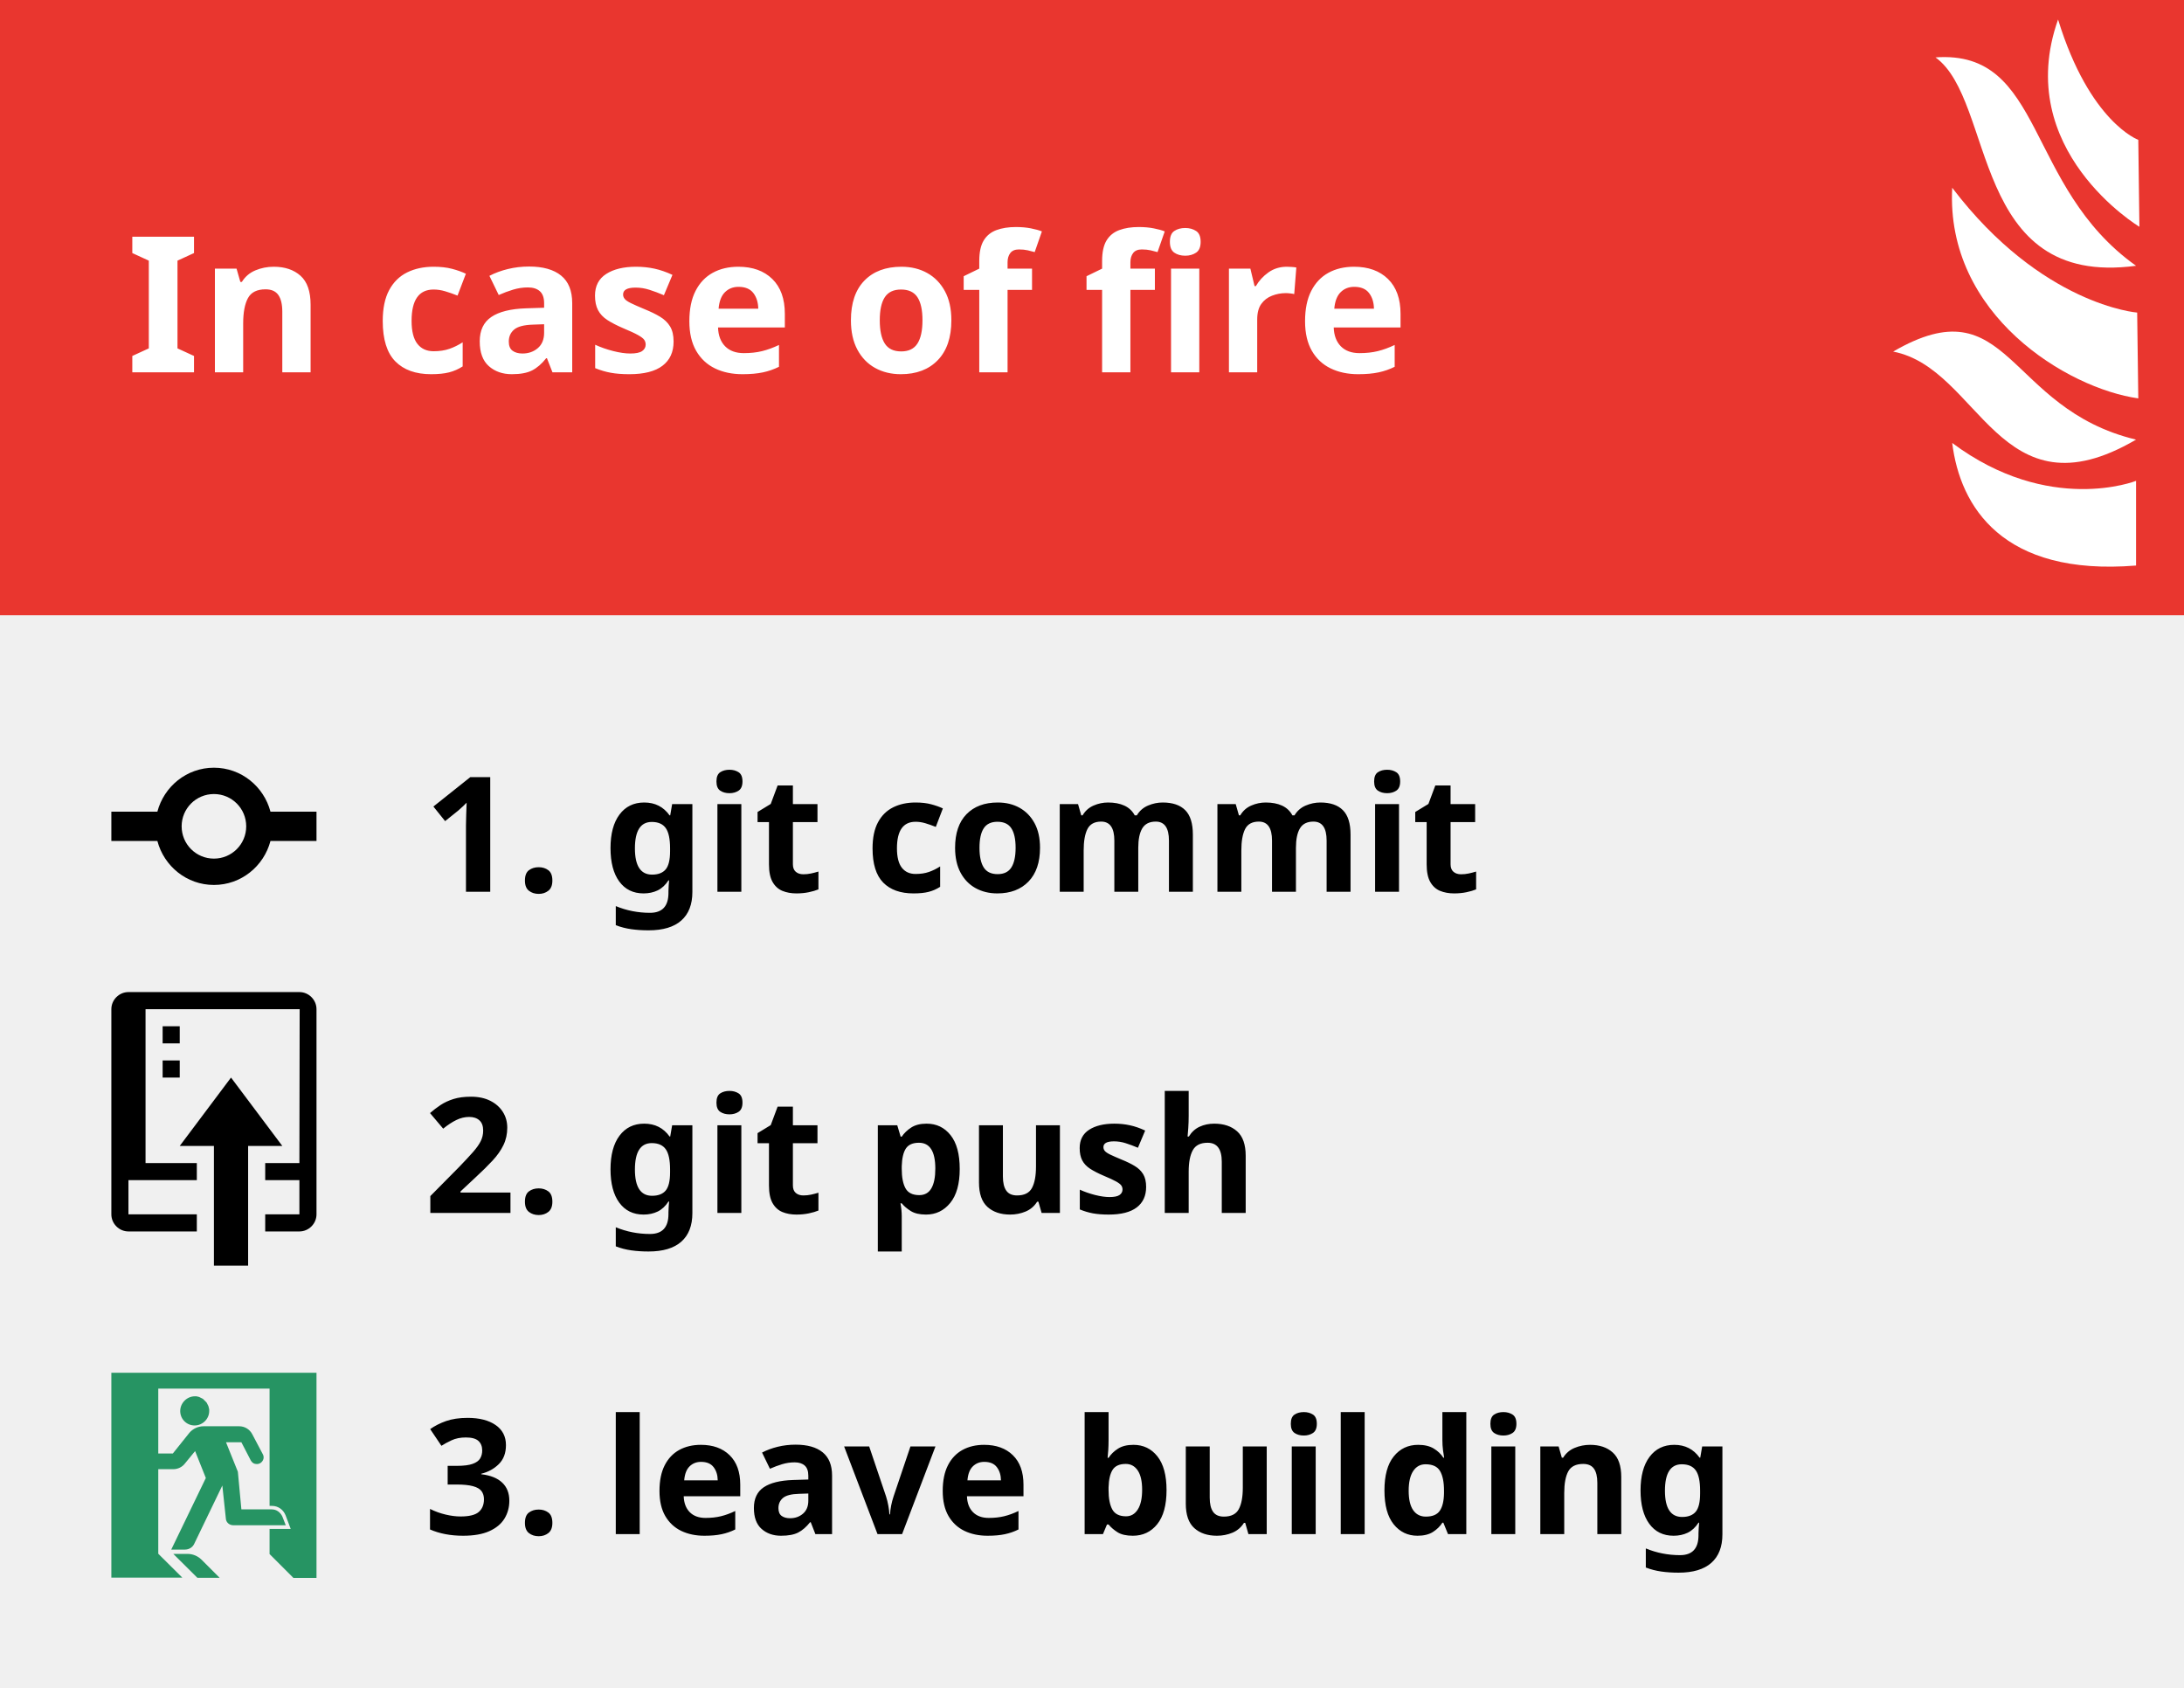
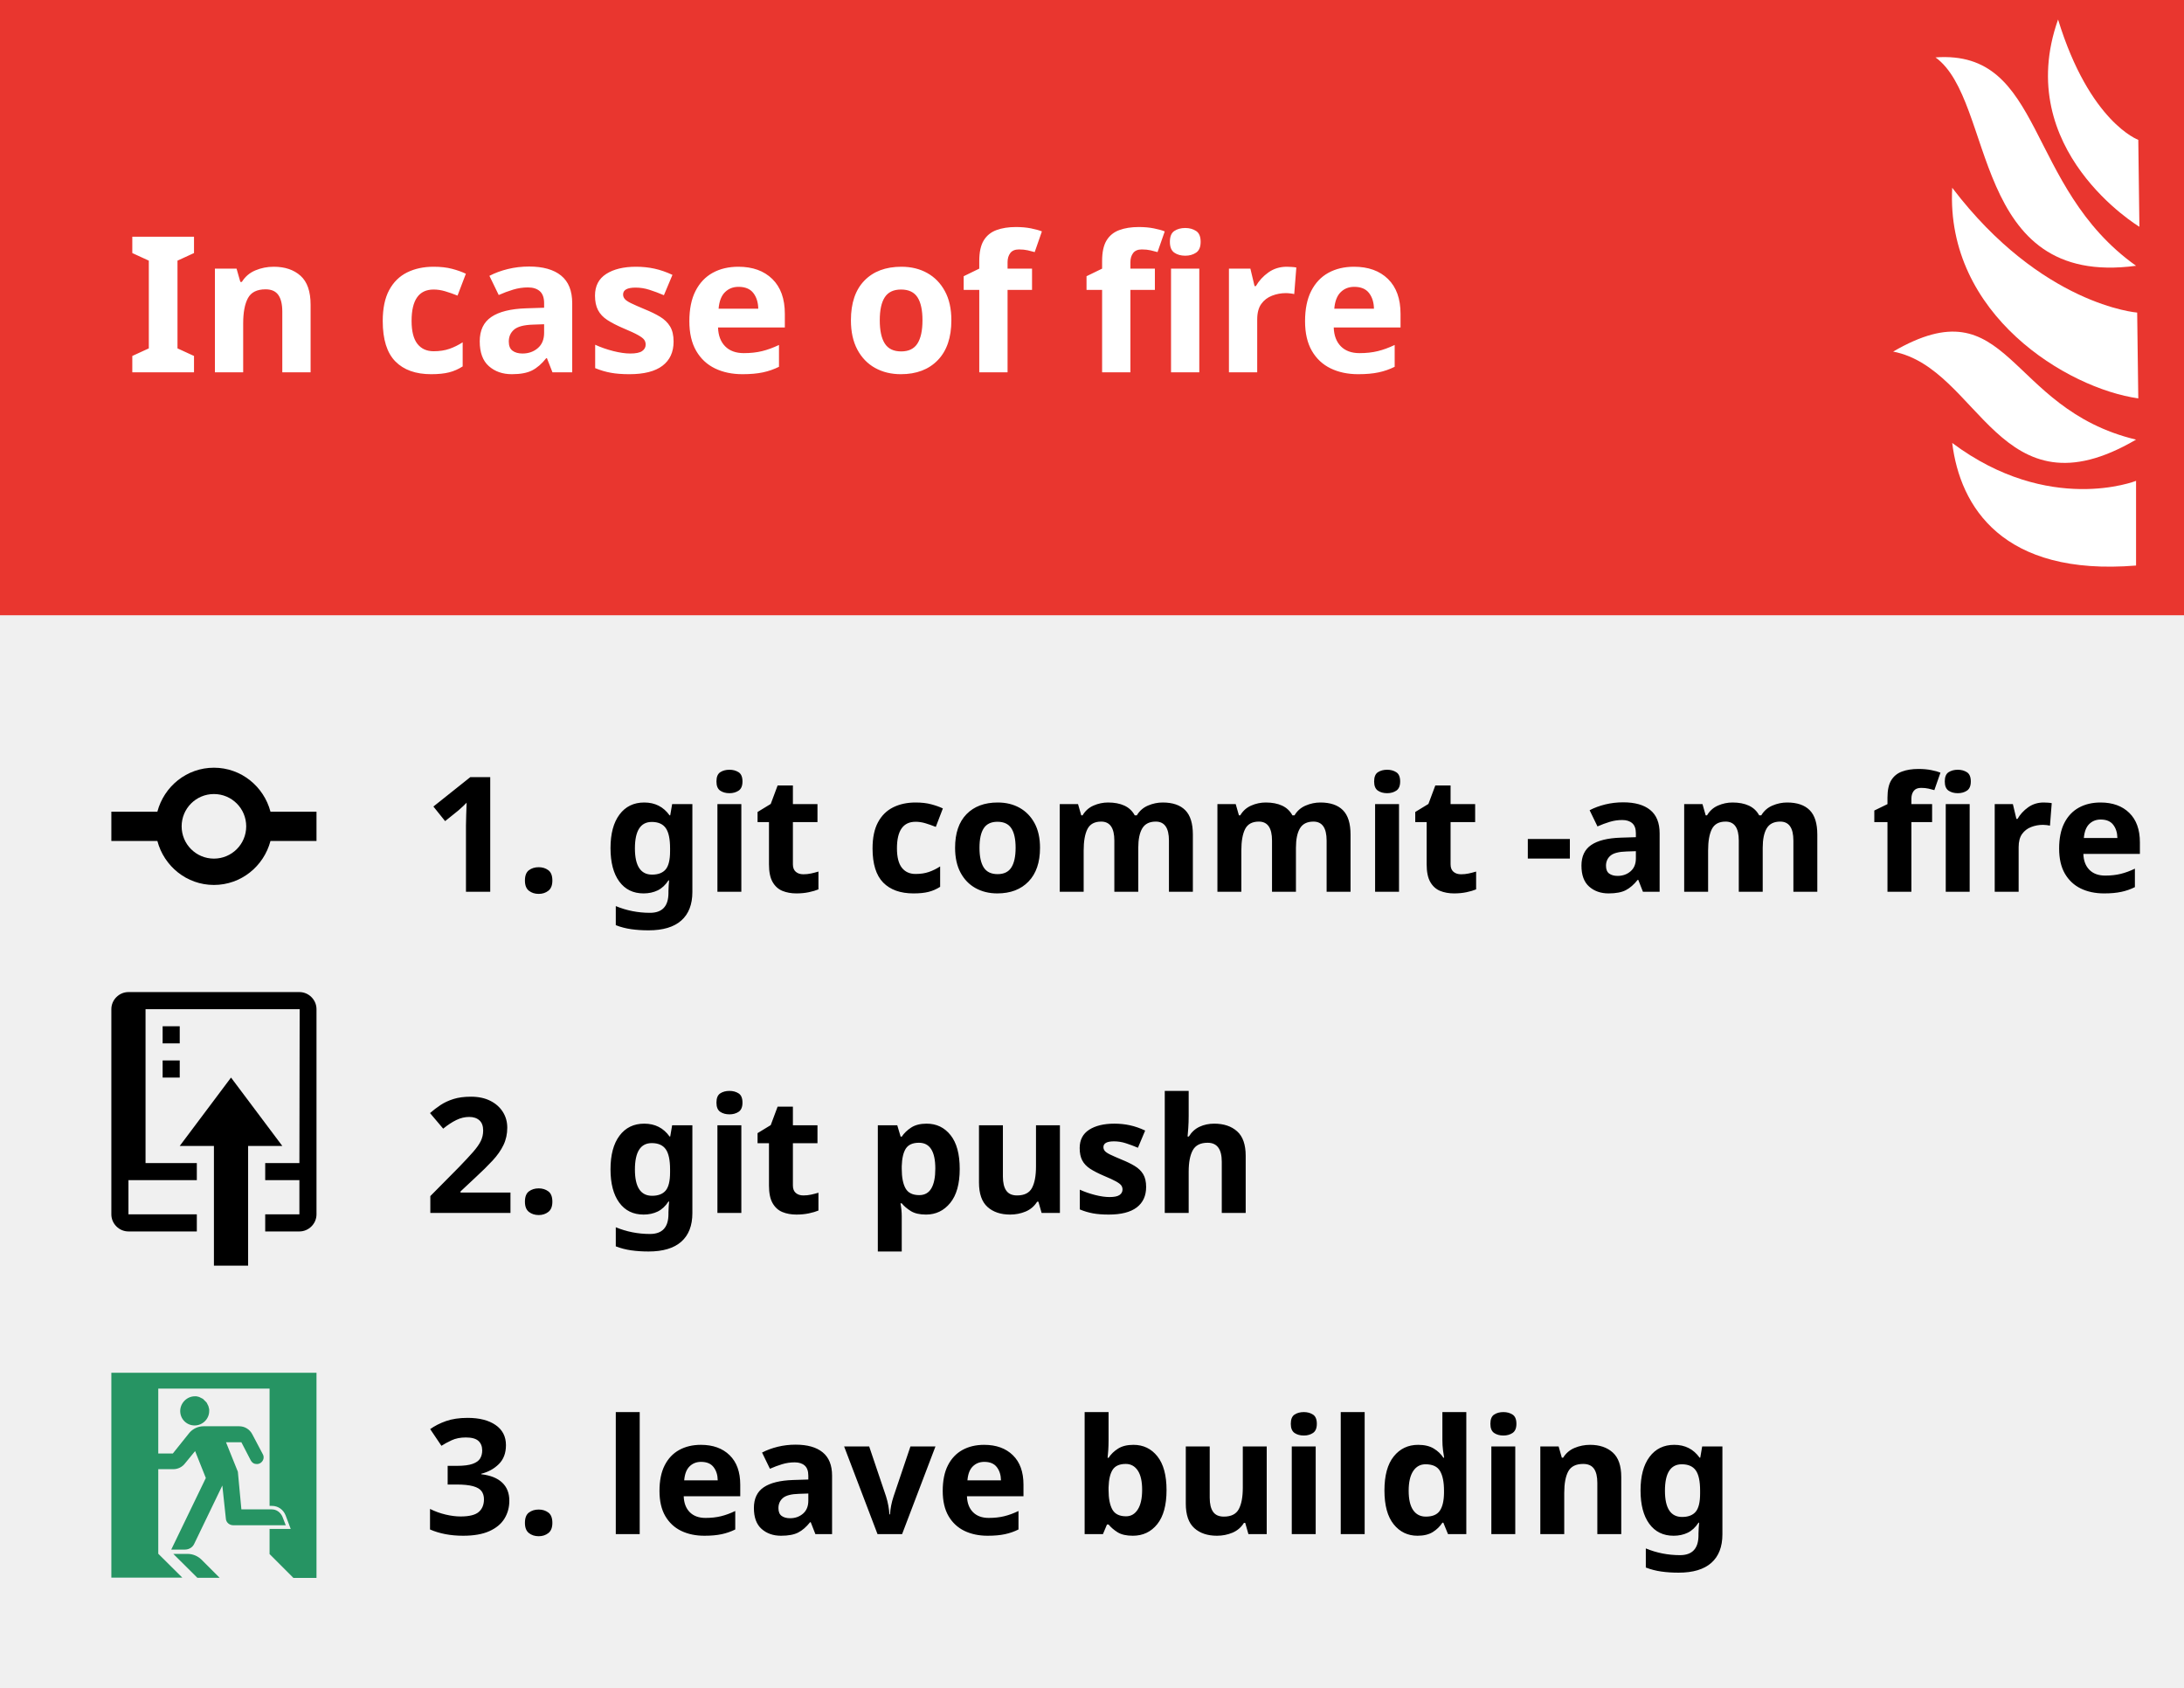
<svg xmlns="http://www.w3.org/2000/svg" width="990" height="765" viewBox="0 0 990 765" id="svg2" version="1.1">
  <defs id="defs4" />
  <g id="layer1" transform="translate(0,-287.3622)" style="display:inline">
    <rect style="fill:#e9362f;fill-opacity:1;stroke:none" id="rect3413" width="990.628" height="279.253" x="-0.178" y="286.969" />
  </g>
  <g id="layer2" style="display:inline">
    <g id="g3445" style="fill:#ffffff;stroke:none" transform="translate(46,6)">
      <path id="path3415" d="m 923.279,57.388 c 0,0 -22.078,-7.966 -36.365,-54.548 C 865.957,62.068 923.784,96.784 923.784,96.784 Z" style="fill:#ffffff;fill-rule:evenodd;stroke:none;stroke-width:1px;stroke-linecap:butt;stroke-linejoin:miter;stroke-opacity:1" />
      <path id="path3417" d="M 922.269,114.462 C 871.762,78.601 880.853,16.477 831.356,20.012 c 27.274,19.698 15.657,104.551 90.914,94.449 z" style="fill:#ffffff;fill-rule:evenodd;stroke:none;stroke-width:1px;stroke-linecap:butt;stroke-linejoin:miter;stroke-opacity:1" />
      <path id="path3419" d="m 922.774,135.675 c 0,0 -43.325,-3.293 -83.843,-56.569 -3.024,57.585 52.279,90.95 84.348,95.459 z" style="fill:#ffffff;fill-rule:evenodd;stroke:none;stroke-width:1px;stroke-linecap:butt;stroke-linejoin:miter;stroke-opacity:1" />
      <path id="path3421" d="m 922.269,193.254 c -59.094,-14.142 -57.074,-70.711 -110.107,-39.901 39.396,7.576 47.982,76.267 110.107,39.901 z" style="fill:#ffffff;fill-rule:evenodd;stroke:none;stroke-width:1px;stroke-linecap:butt;stroke-linejoin:miter;stroke-opacity:1" />
      <path id="path3423" d="m 922.269,211.941 c 0,0 -39.396,15.657 -83.338,-17.173 3.536,28.789 22.728,60.506 83.338,55.558 z" style="fill:#ffffff;fill-rule:evenodd;stroke:none;stroke-width:1px;stroke-linecap:butt;stroke-linejoin:miter;stroke-opacity:1" />
    </g>
  </g>
  <g id="layer3">
-     <text xml:space="preserve" style="font-style:normal;font-weight:normal;font-size:49.178px;line-height:125%;font-family:sans-serif;letter-spacing:0px;word-spacing:0px;fill:#000000;fill-opacity:1;stroke:none;stroke-width:1px;stroke-linecap:butt;stroke-linejoin:miter;stroke-opacity:1" x="57.222" y="168.742" id="text3459">
-       <tspan id="tspan3461" x="57.222" y="168.742" style="font-style:normal;font-variant:normal;font-weight:bold;font-stretch:normal;font-size:86.062px;font-family:Menlo;-inkscape-font-specification:'Menlo Bold';fill:#ffffff">In case of fire</tspan>
+     <text xml:space="preserve" style="font-style:normal;font-weight:normal;line-height:0%;font-family:sans-serif;letter-spacing:0px;word-spacing:0px;fill:#000000;fill-opacity:1;stroke:none;stroke-width:1px;stroke-linecap:butt;stroke-linejoin:miter;stroke-opacity:1" x="57.222" y="168.742" id="text3459">
+       <tspan id="tspan3461" x="57.222" y="168.742" style="font-style:normal;font-variant:normal;font-weight:bold;font-stretch:normal;font-size:86.062px;line-height:1.25;font-family:Menlo;-inkscape-font-specification:'Menlo Bold';fill:#ffffff">In case of fire</tspan>
    </text>
-     <text xml:space="preserve" style="font-style:normal;font-weight:normal;font-size:72.784px;line-height:200%;font-family:sans-serif;letter-spacing:0px;word-spacing:0px;fill:#000000;fill-opacity:1;stroke:none;stroke-width:1px;stroke-linecap:butt;stroke-linejoin:miter;stroke-opacity:1" x="192.161" y="404.194" id="text3741">
-       <tspan id="tspan3743" x="192.161" y="404.194" style="font-style:normal;font-variant:normal;font-weight:bold;font-stretch:normal;line-height:200%;font-family:Menlo;-inkscape-font-specification:'Menlo Bold'">1. git commit</tspan>
-       <tspan x="192.161" y="549.761" id="tspan3745" style="font-style:normal;font-variant:normal;font-weight:bold;font-stretch:normal;line-height:200%;font-family:Menlo;-inkscape-font-specification:'Menlo Bold'">2. git push</tspan>
-       <tspan x="192.161" y="695.329" id="tspan3747" style="font-style:normal;font-variant:normal;font-weight:bold;font-stretch:normal;line-height:200%;font-family:Menlo;-inkscape-font-specification:'Menlo Bold'">3. leave building</tspan>
+     <text xml:space="preserve" style="font-style:normal;font-weight:normal;line-height:0%;font-family:sans-serif;letter-spacing:0px;word-spacing:0px;fill:#000000;fill-opacity:1;stroke:none;stroke-width:1px;stroke-linecap:butt;stroke-linejoin:miter;stroke-opacity:1" x="192.161" y="404.194" id="text3741">
+       <tspan id="tspan3743" x="192.161" y="404.194" style="font-style:normal;font-variant:normal;font-weight:bold;font-stretch:normal;font-size:72.784px;line-height:200%;font-family:Menlo;-inkscape-font-specification:'Menlo Bold'">1. git commit -am fire</tspan>
+       <tspan x="192.161" y="549.761" id="tspan3745" style="font-style:normal;font-variant:normal;font-weight:bold;font-stretch:normal;font-size:72.784px;line-height:200%;font-family:Menlo;-inkscape-font-specification:'Menlo Bold'">2. git push</tspan>
+       <tspan x="192.161" y="695.329" id="tspan3747" style="font-style:normal;font-variant:normal;font-weight:bold;font-stretch:normal;font-size:72.784px;line-height:200%;font-family:Menlo;-inkscape-font-specification:'Menlo Bold'">3. leave building</tspan>
    </text>
-     <text xml:space="preserve" style="font-style:normal;font-weight:normal;font-size:40px;line-height:125%;font-family:sans-serif;letter-spacing:0px;word-spacing:0px;fill:#000000;fill-opacity:1;stroke:none;stroke-width:1px;stroke-linecap:butt;stroke-linejoin:miter;stroke-opacity:1" x="685.714" y="545" id="text3749">
-       <tspan id="tspan3751" x="685.714" y="545" />
+     <text xml:space="preserve" style="font-style:normal;font-weight:normal;line-height:0%;font-family:sans-serif;letter-spacing:0px;word-spacing:0px;fill:#000000;fill-opacity:1;stroke:none;stroke-width:1px;stroke-linecap:butt;stroke-linejoin:miter;stroke-opacity:1" x="685.714" y="545" id="text3749">
+       <tspan id="tspan3751" x="685.714" y="545" style="font-size:40px;line-height:1.25"> </tspan>
    </text>
  </g>
  <g id="layer4" style="display:inline">
    <path id="path3513" d="m 122.606,367.884 c -3.01,-11.416 -13.285,-19.927 -25.635,-19.927 -12.35,0 -22.625,8.51 -25.635,19.927 l -20.861,0 0,13.285 20.861,0 c 3.01,11.416 13.285,19.927 25.635,19.927 12.35,0 22.625,-8.51 25.635,-19.927 l 20.861,0 0,-13.285 -20.861,0 z M 96.971,389.16 c -8.095,0 -14.634,-6.538 -14.634,-14.634 0,-8.095 6.538,-14.634 14.634,-14.634 8.095,0 14.634,6.538 14.634,14.634 0,8.095 -6.538,14.634 -14.634,14.634 z" />
    <path id="path3574" d="m 81.472,472.898 -7.749,0 0,-7.749 7.749,0 0,7.749 z m -7.749,15.499 7.749,0 0,-7.749 -7.749,0 0,7.749 z m 30.997,0 -23.248,30.997 15.499,0 0,54.245 15.499,0 0,-54.245 15.499,0 -23.248,-30.997 z m 30.997,-38.747 -77.493,0 c -4.238,0 -7.749,3.511 -7.749,7.749 l 0,92.992 c 0,4.238 3.511,7.749 7.749,7.749 l 30.997,0 0,-7.749 -30.997,0 0,-15.499 30.997,0 0,-7.749 -23.248,0 0,-69.744 69.865,0 -0.121,69.744 -15.499,0 0,7.749 15.499,0 0,15.499 -15.499,0 0,7.749 15.499,0 c 4.238,0 7.749,-3.511 7.749,-7.749 l 0,-92.992 c 0,-4.238 -3.511,-7.749 -7.749,-7.749 z" />
    <g transform="matrix(0.1549516,0,0,0.1549516,-33.22998,662.6973)" id="layer1-4">
      <g transform="matrix(4.684891,0,0,4.684891,-1145.894,-2197.661)" id="g5653">
        <path d="m 471.9,510.8 -3.2,-8.5 c -1.4,-3.5 -4.6,-5.9 -8.6,-5.9 l -1.4,0 0,-73.2 -69.5,0 0,40.5 9.1,0 10.4,-13 c 2.1,-2.4 5.3,-4 8.8,-4 l 22.2,0 c 3.5,0 6.6,1.9 8.2,5 l 6.6,12.5 c 0.3,0.5 0.5,1.1 0.5,1.9 0,2.2 -1.9,4.2 -4.2,4.2 -1.8,0 -3,-0.8 -3.8,-2.2 l -5.9,-11.4 -9.6,0 7.4,18.4 2.2,23.5 19,0 c 3,0 5.4,1.9 6.6,4.5 l 2.1,5.4 -32.8,0 c -2.4,0 -4.5,-1.8 -4.6,-4.2 l -2.2,-20.6 -17.6,36.5 c -1,2.1 -3.2,3.5 -5.8,3.5 l -8.5,0 21.6,-44.7 -6.7,-16.8 -6.4,7.8 c -1.6,2.1 -4.3,3.5 -7.2,3.5 l -9.4,0 0,52.8 15,14.9 -44.3,0 0,-127.9 128.1,0 0,128.1 -14.4,0 -14.9,-14.9 0,-15.7 13.2,0" id="path3495" style="fill:#269463" />
        <path d="m 412,428 0.5,0 0.5,0 0.5,0.1 0.4,0.1 0.4,0.1 0.4,0.1 0.4,0.2 0.4,0.2 0.4,0.2 0.4,0.2 0.4,0.2 0.4,0.2 0.3,0.3 0.3,0.3 0.3,0.3 0.3,0.3 0.3,0.3 0.3,0.3 0.3,0.3 0.3,0.4 0.2,0.4 0.2,0.4 0.2,0.4 0.2,0.4 0.2,0.4 0.1,0.4 0.1,0.4 0.1,0.4 0.1,0.4 0.1,0.5 0,0.5 0,0.5 c 0,5 -4.2,9 -9.1,9 -5,0 -9,-4 -9,-9 0,-5 4.2,-9.2 9.1,-9.2 z" id="path3497" style="fill:#269463" />
        <path d="m 416,529.8 11.5,11.5 -13.9,0 -15,-14.9 9,0 c 3.1,0 6.2,1.3 8.4,3.4 z" id="path3499" style="fill:#269463" />
      </g>
    </g>
  </g>
</svg>
